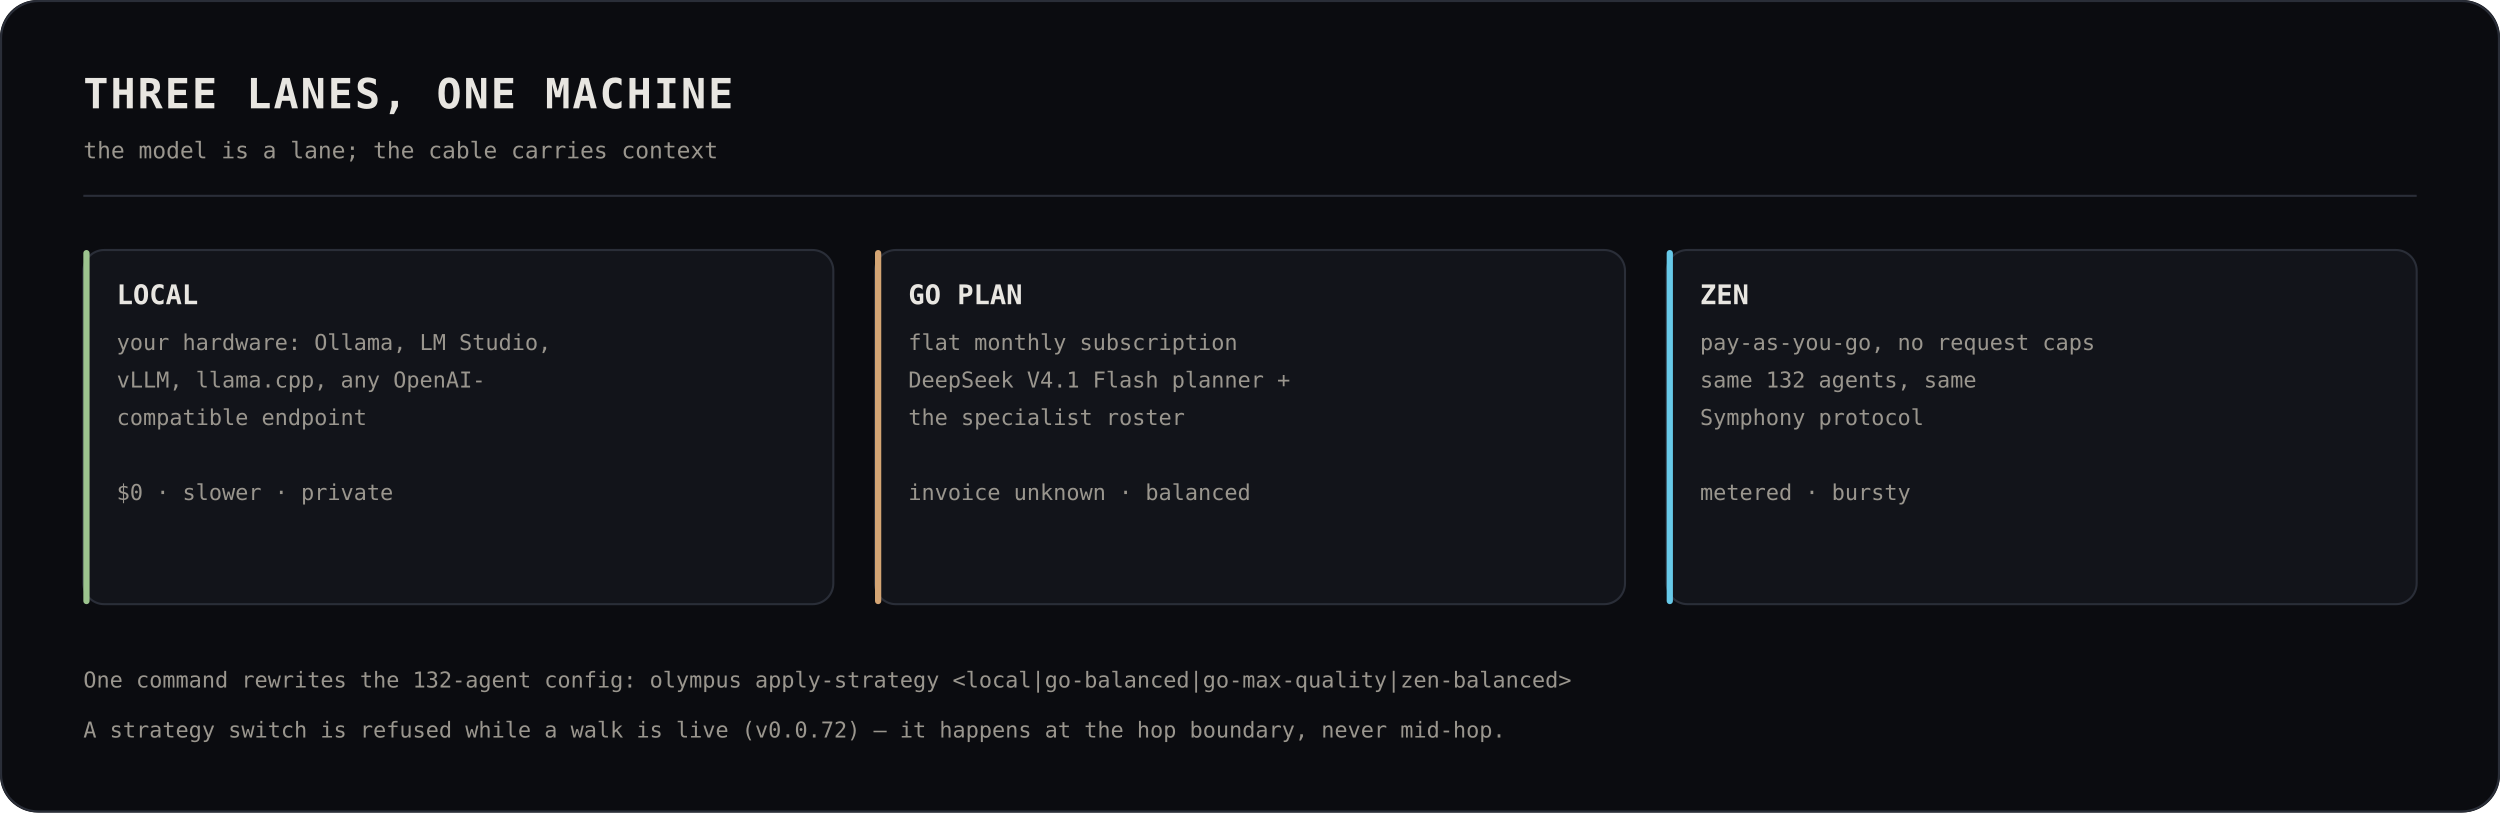
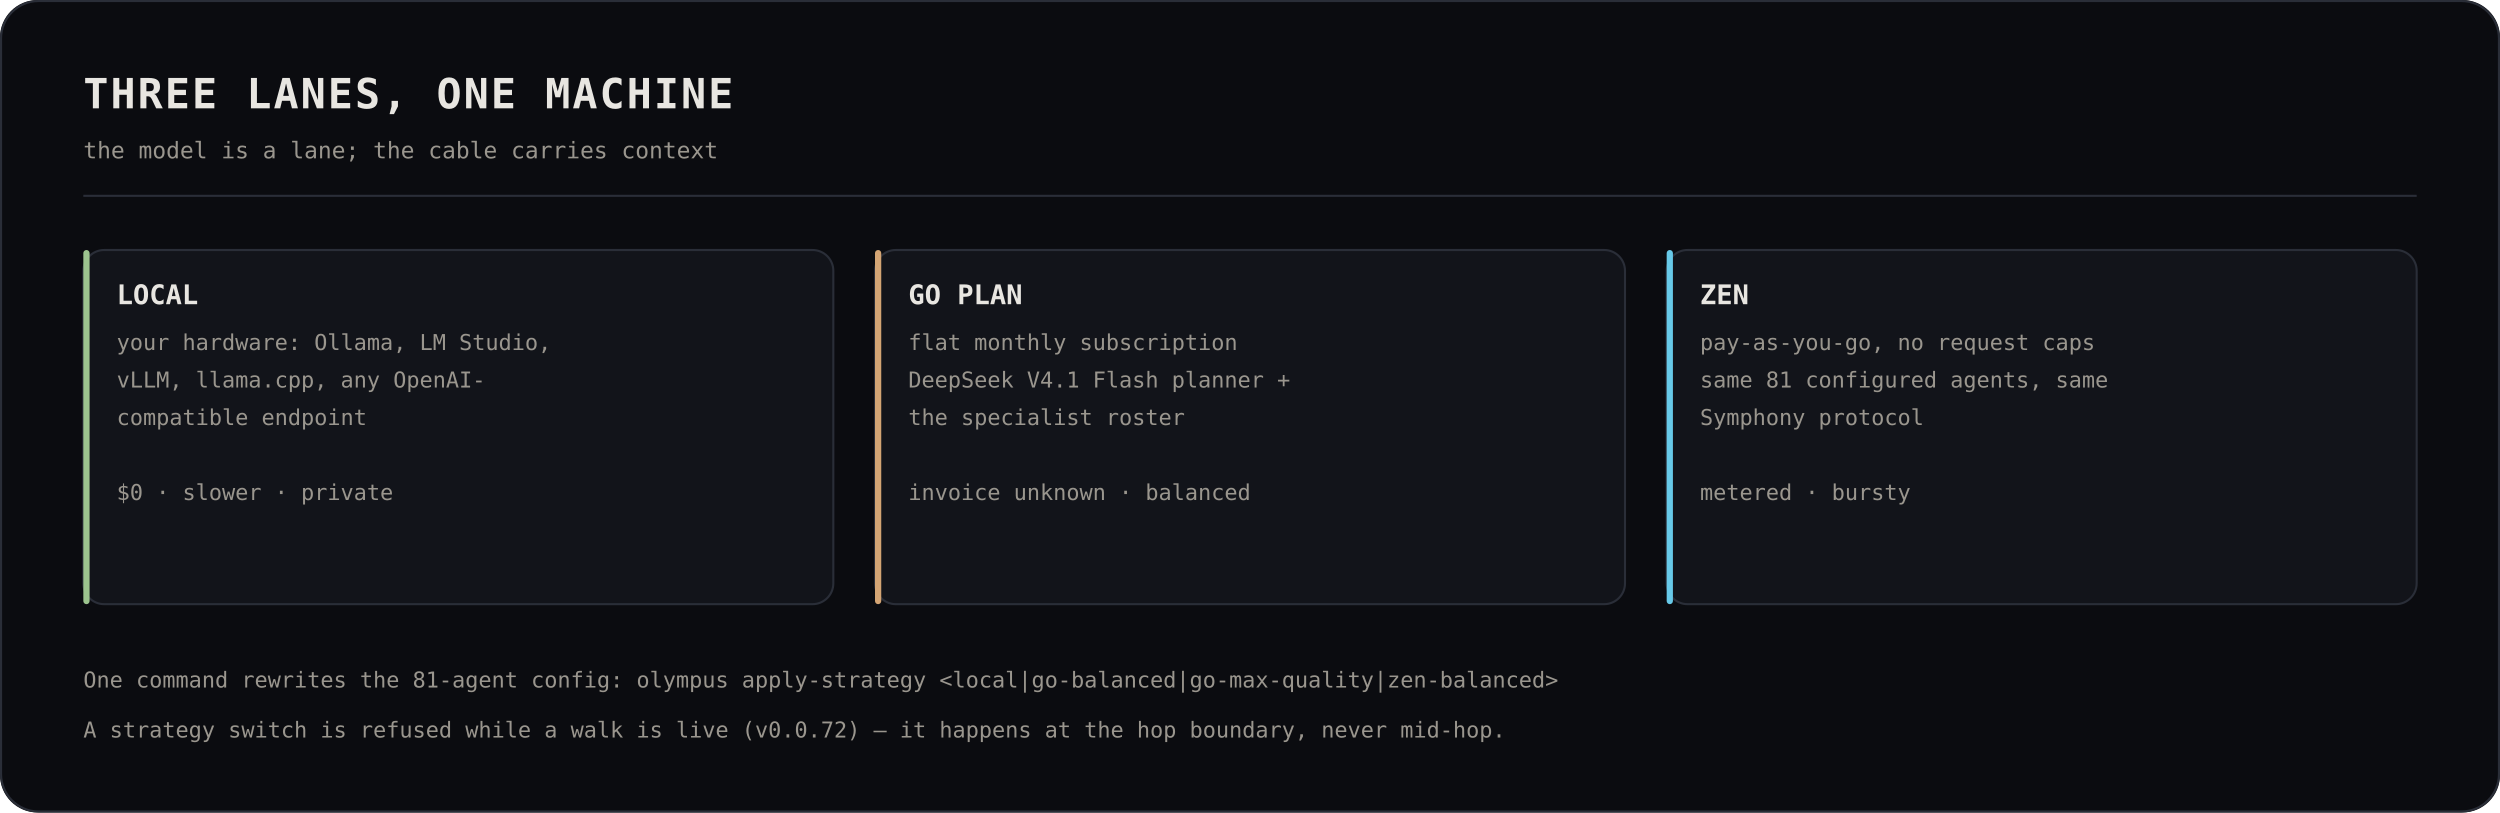
<svg xmlns="http://www.w3.org/2000/svg" width="1200" height="390" viewBox="0 0 1200 390" fill="none" role="img" aria-label="THREE LANES, ONE MACHINE — the model is a lane; the cable carries context">
  <rect width="1200" height="390" rx="18" fill="#0B0C10" />
  <rect x="0.5" y="0.5" width="1199" height="389" rx="18" stroke="#2A2E38" />
  <text x="40" y="52" fill="#E8E6E1" font-family="'JetBrains Mono',monospace" font-size="20" font-weight="700" letter-spacing="1">THREE LANES, ONE MACHINE</text>
  <text x="40" y="76" fill="#9A968E" font-family="'JetBrains Mono',monospace" font-size="11">the model is a lane; the cable carries context</text>
  <line x1="40" y1="94" x2="1160" y2="94" stroke="#2A2E38" />
  <rect x="40" y="120" width="360" height="170" rx="10" fill="#12141A" stroke="#2A2E38" />
  <rect x="40" y="120" width="3" height="170" rx="1.5" fill="#9CC48E" />
  <text x="56" y="146" fill="#E8E6E1" font-family="'JetBrains Mono',monospace" font-size="13" font-weight="700">LOCAL</text>
  <text x="56" y="168" fill="#9A968E" font-family="'JetBrains Mono',monospace" font-size="10.5">your hardware: Ollama, LM Studio,</text>
  <text x="56" y="186" fill="#9A968E" font-family="'JetBrains Mono',monospace" font-size="10.5">vLLM, llama.cpp, any OpenAI-</text>
  <text x="56" y="204" fill="#9A968E" font-family="'JetBrains Mono',monospace" font-size="10.5">compatible endpoint</text>
  <text x="56" y="222" fill="#9A968E" font-family="'JetBrains Mono',monospace" font-size="10.5" />
  <text x="56" y="240" fill="#9A968E" font-family="'JetBrains Mono',monospace" font-size="10.5">$0 · slower · private</text>
  <rect x="420" y="120" width="360" height="170" rx="10" fill="#12141A" stroke="#2A2E38" />
  <rect x="420" y="120" width="3" height="170" rx="1.5" fill="#D4A574" />
  <text x="436" y="146" fill="#E8E6E1" font-family="'JetBrains Mono',monospace" font-size="13" font-weight="700">GO PLAN</text>
  <text x="436" y="168" fill="#9A968E" font-family="'JetBrains Mono',monospace" font-size="10.5">flat monthly subscription</text>
  <text x="436" y="186" fill="#9A968E" font-family="'JetBrains Mono',monospace" font-size="10.5">DeepSeek V4.1 Flash planner +</text>
  <text x="436" y="204" fill="#9A968E" font-family="'JetBrains Mono',monospace" font-size="10.5">the specialist roster</text>
  <text x="436" y="222" fill="#9A968E" font-family="'JetBrains Mono',monospace" font-size="10.5" />
  <text x="436" y="240" fill="#9A968E" font-family="'JetBrains Mono',monospace" font-size="10.5">invoice unknown · balanced</text>
  <rect x="800" y="120" width="360" height="170" rx="10" fill="#12141A" stroke="#2A2E38" />
  <rect x="800" y="120" width="3" height="170" rx="1.5" fill="#67C9E8" />
  <text x="816" y="146" fill="#E8E6E1" font-family="'JetBrains Mono',monospace" font-size="13" font-weight="700">ZEN</text>
  <text x="816" y="168" fill="#9A968E" font-family="'JetBrains Mono',monospace" font-size="10.5">pay-as-you-go, no request caps</text>
-   <text x="816" y="186" fill="#9A968E" font-family="'JetBrains Mono',monospace" font-size="10.5">same 132 agents, same</text>
+   <text x="816" y="186" fill="#9A968E" font-family="'JetBrains Mono',monospace" font-size="10.5">same 81 configured agents, same</text>
  <text x="816" y="204" fill="#9A968E" font-family="'JetBrains Mono',monospace" font-size="10.5">Symphony protocol</text>
  <text x="816" y="222" fill="#9A968E" font-family="'JetBrains Mono',monospace" font-size="10.5" />
  <text x="816" y="240" fill="#9A968E" font-family="'JetBrains Mono',monospace" font-size="10.5">metered · bursty</text>
-   <text x="40" y="330" fill="#9A968E" font-family="'JetBrains Mono',monospace" font-size="10.5">One command rewrites the 132-agent config:  olympus apply-strategy &lt;local|go-balanced|go-max-quality|zen-balanced&gt;</text>
+   <text x="40" y="330" fill="#9A968E" font-family="'JetBrains Mono',monospace" font-size="10.5">One command rewrites the 81-agent config:  olympus apply-strategy &lt;local|go-balanced|go-max-quality|zen-balanced&gt;</text>
  <text x="40" y="354" fill="#9A968E" font-family="'JetBrains Mono',monospace" font-size="10.5">A strategy switch is refused while a walk is live (v0.0.72) — it happens at the hop boundary, never mid-hop.</text>
</svg>
